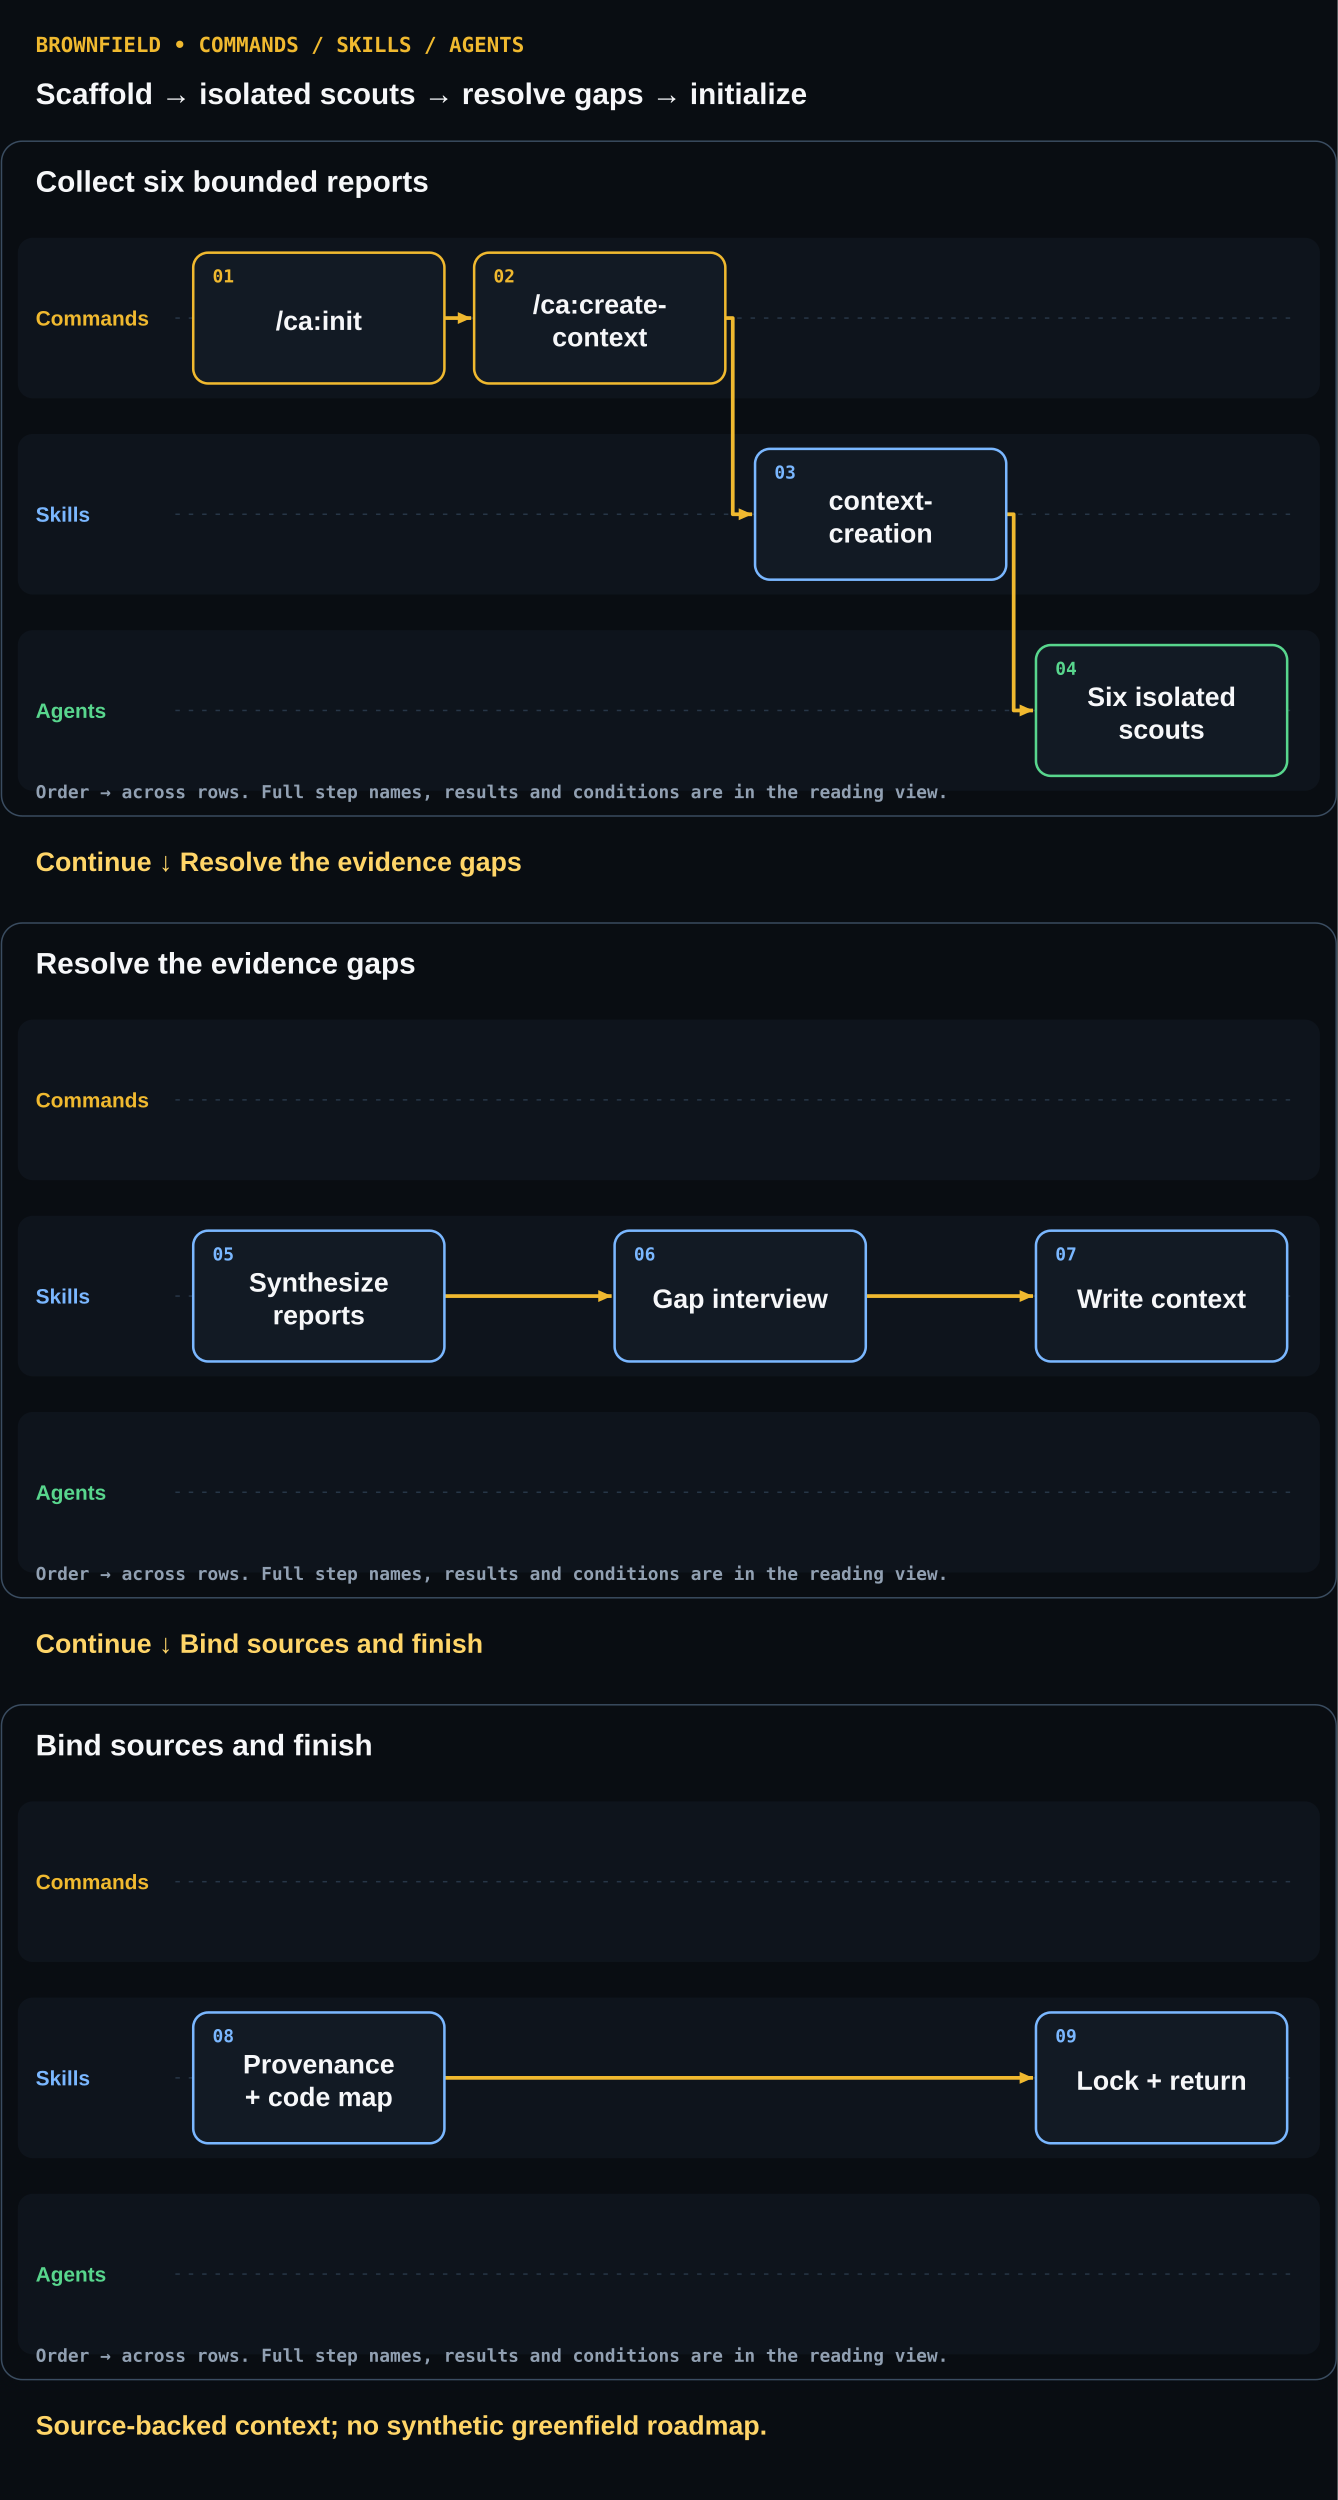
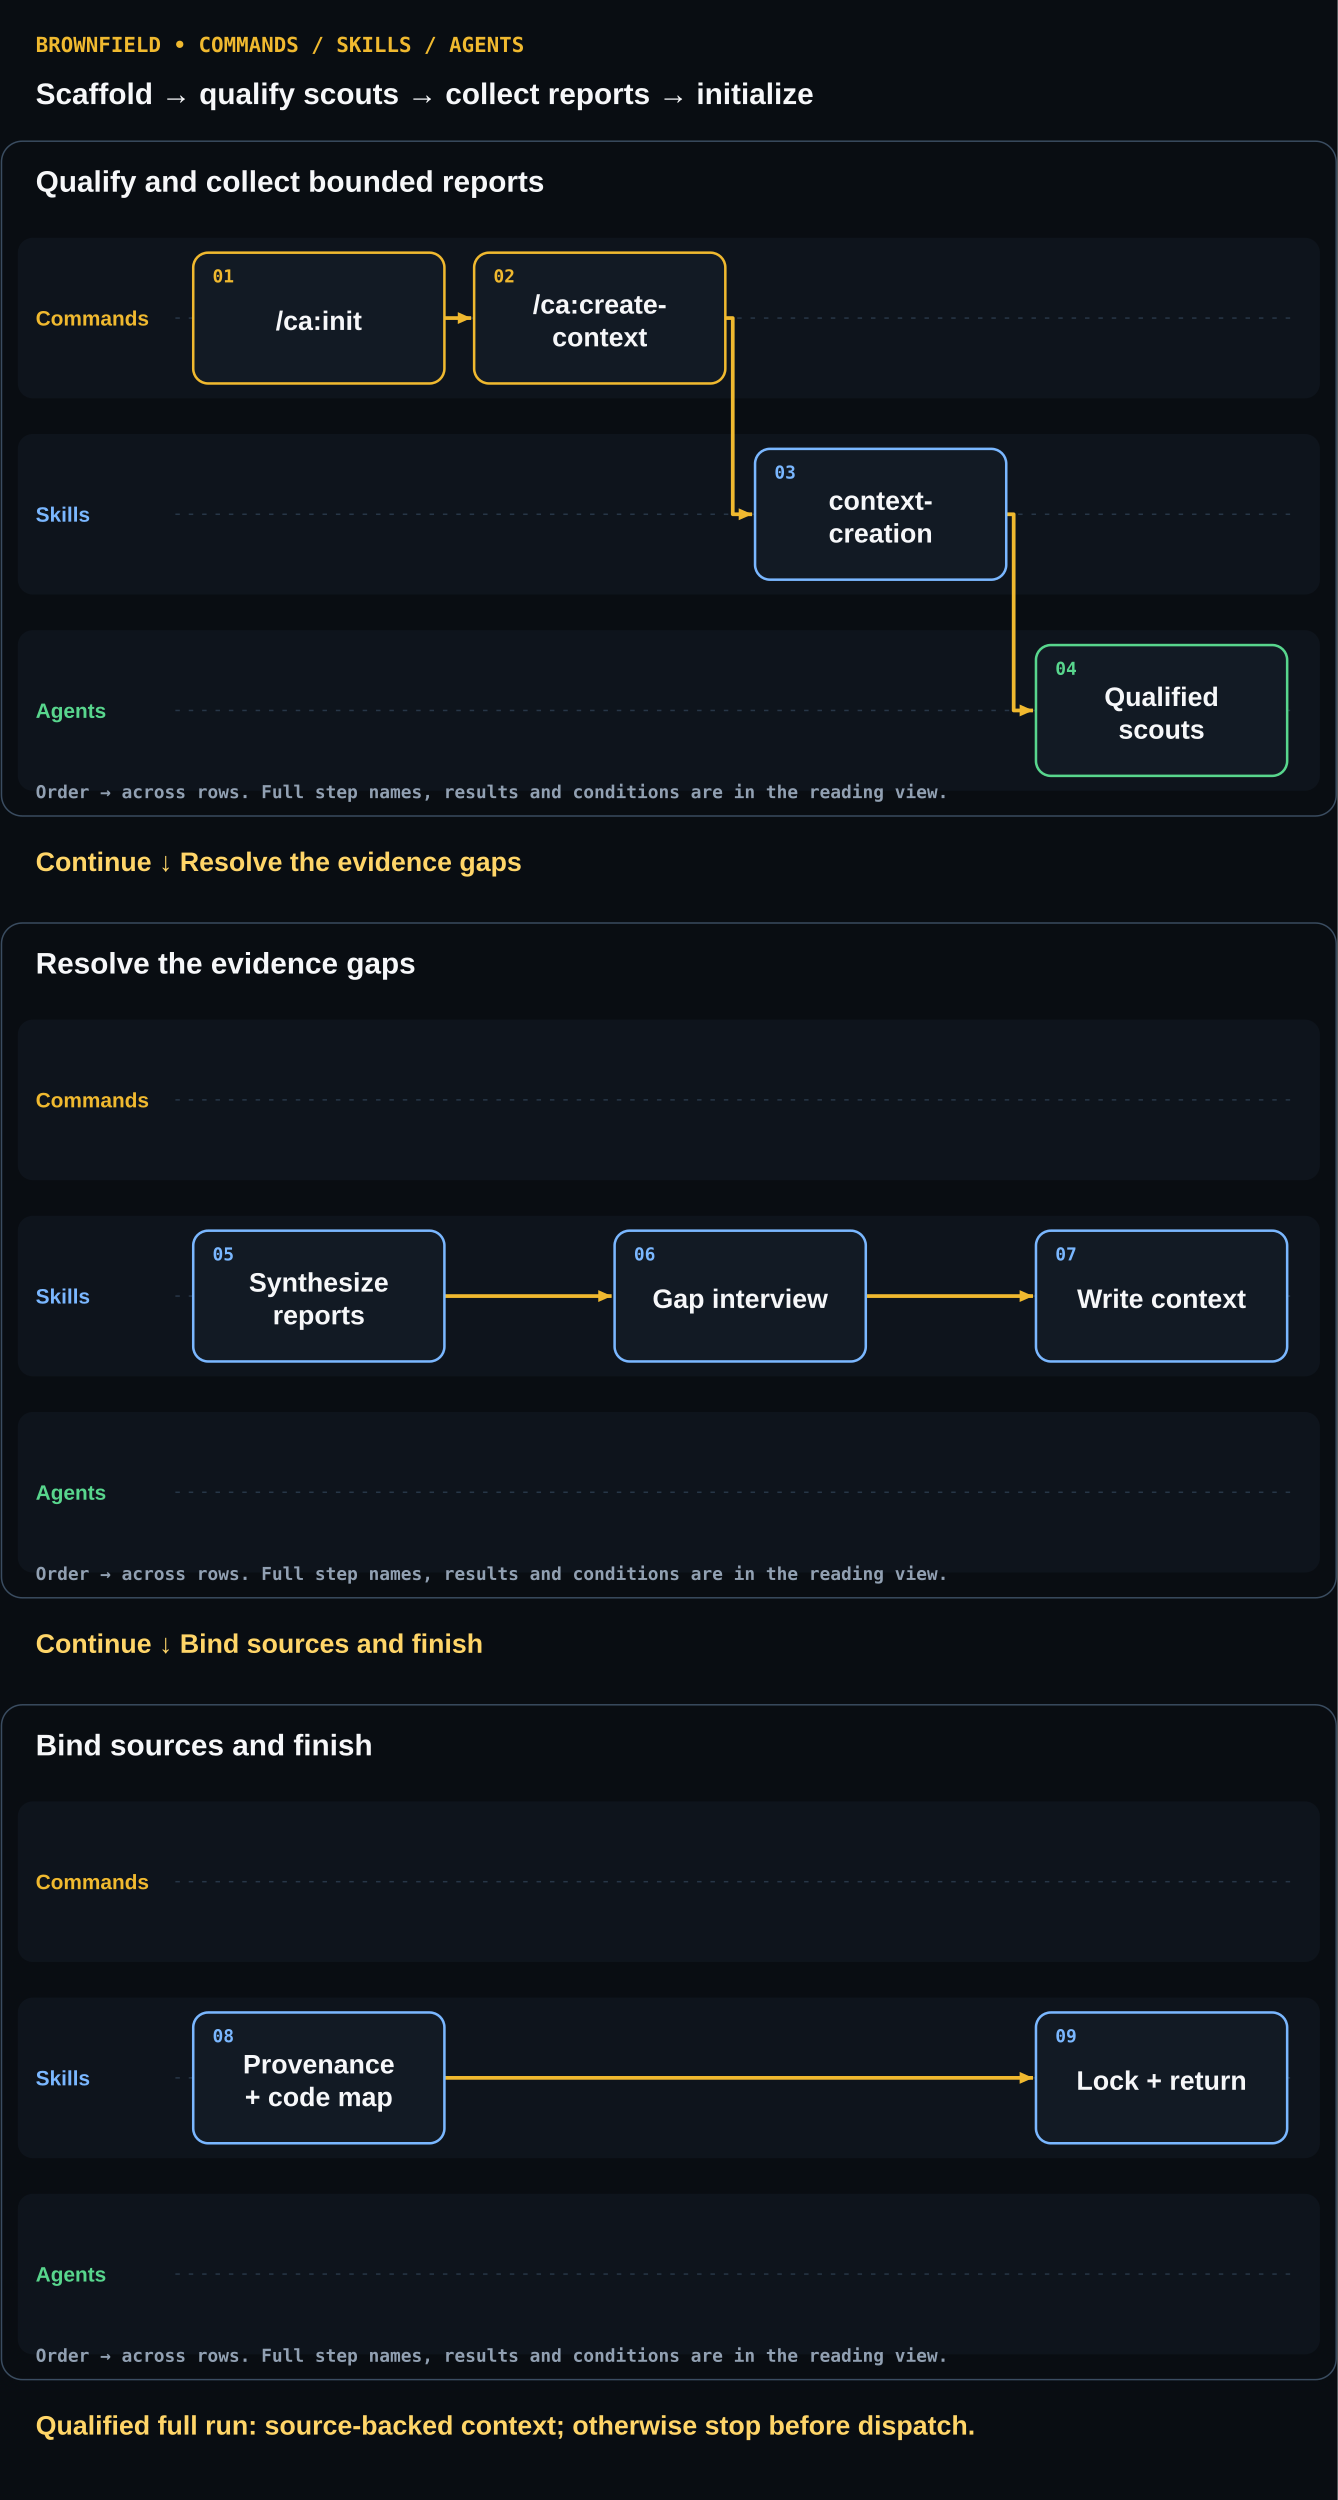
<svg xmlns="http://www.w3.org/2000/svg" viewBox="0 0 900 1682" role="img" data-diagram-system="ca-v2" data-execution-map="brownfield">
  <rect width="900" height="1682" fill="#090d12" />
  <text x="24" y="35" font-family="JetBrains Mono Variable, Consolas, Cascadia Mono, monospace" font-size="14" font-weight="600" fill="#f0b92f" text-anchor="start" data-max-width="852">BROWNFIELD • COMMANDS / SKILLS / AGENTS</text>
-   <text x="24" y="70" font-family="Manrope Variable, Segoe UI, Arial, sans-serif" font-size="20" font-weight="650" fill="#f6f7f9" text-anchor="start" data-max-width="852">Scaffold → isolated scouts → resolve gaps → initialize</text>
+   <text x="24" y="70" font-family="Manrope Variable, Segoe UI, Arial, sans-serif" font-size="20" font-weight="650" fill="#f6f7f9" text-anchor="start" data-max-width="852">Scaffold → qualify scouts → collect reports → initialize</text>
  <svg x="0" y="94" width="900" height="456" viewBox="0 0 900 456" role="img" data-diagram-system="ca-v2" data-execution-chapter="inspect-code">
    <defs>
      <marker id="asset-brownfield-inspect-code-arrow" markerUnits="userSpaceOnUse" viewBox="0 0 9 8" markerWidth="9" markerHeight="8" refX="9" refY="4" orient="auto">
        <path d="M0 0L9 4L0 8Z" fill="#f0b92f" />
      </marker>
    </defs>
    <rect x="1" y="1" width="898" height="454" rx="14" fill="#090d12" stroke="#3a4c60" />
-     <text x="24" y="35" font-family="Manrope Variable, Segoe UI, Arial, sans-serif" font-size="20" font-weight="650" fill="#f6f7f9" text-anchor="start" data-max-width="760">Collect six bounded reports</text>
+     <text x="24" y="35" font-family="Manrope Variable, Segoe UI, Arial, sans-serif" font-size="20" font-weight="650" fill="#f6f7f9" text-anchor="start" data-max-width="760">Qualify and collect bounded reports</text>
    <rect x="12" y="66" width="876" height="108" rx="10" fill="#0e141c" />
    <path d="M118 120H874" fill="none" stroke="#273647" stroke-dasharray="3 6" />
    <text x="24" y="125" font-family="Manrope Variable, Segoe UI, Arial, sans-serif" font-size="14" font-weight="650" fill="#f0b92f" text-anchor="start" data-max-width="91">Commands</text>
    <rect x="12" y="198" width="876" height="108" rx="10" fill="#0e141c" />
    <path d="M118 252H874" fill="none" stroke="#273647" stroke-dasharray="3 6" />
    <text x="24" y="257" font-family="Manrope Variable, Segoe UI, Arial, sans-serif" font-size="14" font-weight="650" fill="#7ab7ff" text-anchor="start" data-max-width="91">Skills</text>
    <rect x="12" y="330" width="876" height="108" rx="10" fill="#0e141c" />
    <path d="M118 384H874" fill="none" stroke="#273647" stroke-dasharray="3 6" />
    <text x="24" y="389" font-family="Manrope Variable, Segoe UI, Arial, sans-serif" font-size="14" font-weight="650" fill="#58d68d" text-anchor="start" data-max-width="91">Agents</text>
    <path data-map-edge="brown-init:brown-entry" data-relation="sequence" d="M299 120H304V120H317" fill="none" stroke="#f0b92f" stroke-width="2.5" stroke-linejoin="round" marker-end="url(#asset-brownfield-inspect-code-arrow)" />
    <path data-map-edge="brown-entry:brown-preflight" data-relation="sequence" d="M488 120H493V252H506" fill="none" stroke="#f0b92f" stroke-width="2.5" stroke-linejoin="round" marker-end="url(#asset-brownfield-inspect-code-arrow)" />
    <path data-map-edge="brown-preflight:brown-scouts" data-relation="dispatch" d="M677 252H682V384H695" fill="none" stroke="#f0b92f" stroke-width="2.5" stroke-linejoin="round" marker-end="url(#asset-brownfield-inspect-code-arrow)" />
    <g data-map-node="brown-init" data-role="command">
      <rect x="130" y="76" width="169" height="88" rx="10" fill="#121a24" stroke="#f0b92f" stroke-width="1.7" />
      <text x="143" y="96" font-family="JetBrains Mono Variable, Consolas, Cascadia Mono, monospace" font-size="12" font-weight="600" fill="#f0b92f" text-anchor="start" data-max-width="147" data-label-kind="annotation">01</text>
      <text x="214.5" y="128" font-family="Manrope Variable, Segoe UI, Arial, sans-serif" font-size="18" font-weight="650" fill="#f6f7f9" text-anchor="middle" data-max-width="153">/ca:init</text>
    </g>
    <g data-map-node="brown-entry" data-role="command">
      <rect x="319" y="76" width="169" height="88" rx="10" fill="#121a24" stroke="#f0b92f" stroke-width="1.7" />
      <text x="332" y="96" font-family="JetBrains Mono Variable, Consolas, Cascadia Mono, monospace" font-size="12" font-weight="600" fill="#f0b92f" text-anchor="start" data-max-width="147" data-label-kind="annotation">02</text>
      <text x="403.5" y="117" font-family="Manrope Variable, Segoe UI, Arial, sans-serif" font-size="18" font-weight="650" fill="#f6f7f9" text-anchor="middle" data-max-width="153">/ca:create-</text>
      <text x="403.5" y="139" font-family="Manrope Variable, Segoe UI, Arial, sans-serif" font-size="18" font-weight="650" fill="#f6f7f9" text-anchor="middle" data-max-width="153">context</text>
    </g>
    <g data-map-node="brown-preflight" data-role="skill">
      <rect x="508" y="208" width="169" height="88" rx="10" fill="#121a24" stroke="#7ab7ff" stroke-width="1.7" />
      <text x="521" y="228" font-family="JetBrains Mono Variable, Consolas, Cascadia Mono, monospace" font-size="12" font-weight="600" fill="#7ab7ff" text-anchor="start" data-max-width="147" data-label-kind="annotation">03</text>
      <text x="592.5" y="249" font-family="Manrope Variable, Segoe UI, Arial, sans-serif" font-size="18" font-weight="650" fill="#f6f7f9" text-anchor="middle" data-max-width="153">context-</text>
      <text x="592.5" y="271" font-family="Manrope Variable, Segoe UI, Arial, sans-serif" font-size="18" font-weight="650" fill="#f6f7f9" text-anchor="middle" data-max-width="153">creation</text>
    </g>
    <g data-map-node="brown-scouts" data-role="agent">
      <rect x="697" y="340" width="169" height="88" rx="10" fill="#121a24" stroke="#58d68d" stroke-width="1.7" />
      <text x="710" y="360" font-family="JetBrains Mono Variable, Consolas, Cascadia Mono, monospace" font-size="12" font-weight="600" fill="#58d68d" text-anchor="start" data-max-width="147" data-label-kind="annotation">04</text>
-       <text x="781.5" y="381" font-family="Manrope Variable, Segoe UI, Arial, sans-serif" font-size="18" font-weight="650" fill="#f6f7f9" text-anchor="middle" data-max-width="153">Six isolated</text>
+       <text x="781.5" y="381" font-family="Manrope Variable, Segoe UI, Arial, sans-serif" font-size="18" font-weight="650" fill="#f6f7f9" text-anchor="middle" data-max-width="153">Qualified</text>
      <text x="781.5" y="403" font-family="Manrope Variable, Segoe UI, Arial, sans-serif" font-size="18" font-weight="650" fill="#f6f7f9" text-anchor="middle" data-max-width="153">scouts</text>
    </g>
    <text x="24" y="443" font-family="JetBrains Mono Variable, Consolas, Cascadia Mono, monospace" font-size="12" font-weight="600" fill="#91a0b2" text-anchor="start" data-max-width="852" data-label-kind="annotation">Order → across rows. Full step names, results and conditions are in the reading view.</text>
  </svg>
  <text x="24" y="586" font-family="Manrope Variable, Segoe UI, Arial, sans-serif" font-size="18" font-weight="650" fill="#ffd568" text-anchor="start" data-max-width="852">Continue ↓ Resolve the evidence gaps</text>
  <svg x="0" y="620" width="900" height="456" viewBox="0 0 900 456" role="img" data-diagram-system="ca-v2" data-execution-chapter="synthesize-context">
    <defs>
      <marker id="asset-brownfield-synthesize-context-arrow" markerUnits="userSpaceOnUse" viewBox="0 0 9 8" markerWidth="9" markerHeight="8" refX="9" refY="4" orient="auto">
        <path d="M0 0L9 4L0 8Z" fill="#f0b92f" />
      </marker>
    </defs>
    <rect x="1" y="1" width="898" height="454" rx="14" fill="#090d12" stroke="#3a4c60" />
    <text x="24" y="35" font-family="Manrope Variable, Segoe UI, Arial, sans-serif" font-size="20" font-weight="650" fill="#f6f7f9" text-anchor="start" data-max-width="760">Resolve the evidence gaps</text>
    <rect x="12" y="66" width="876" height="108" rx="10" fill="#0e141c" />
    <path d="M118 120H874" fill="none" stroke="#273647" stroke-dasharray="3 6" />
    <text x="24" y="125" font-family="Manrope Variable, Segoe UI, Arial, sans-serif" font-size="14" font-weight="650" fill="#f0b92f" text-anchor="start" data-max-width="91">Commands</text>
    <rect x="12" y="198" width="876" height="108" rx="10" fill="#0e141c" />
    <path d="M118 252H874" fill="none" stroke="#273647" stroke-dasharray="3 6" />
    <text x="24" y="257" font-family="Manrope Variable, Segoe UI, Arial, sans-serif" font-size="14" font-weight="650" fill="#7ab7ff" text-anchor="start" data-max-width="91">Skills</text>
    <rect x="12" y="330" width="876" height="108" rx="10" fill="#0e141c" />
    <path d="M118 384H874" fill="none" stroke="#273647" stroke-dasharray="3 6" />
    <text x="24" y="389" font-family="Manrope Variable, Segoe UI, Arial, sans-serif" font-size="14" font-weight="650" fill="#58d68d" text-anchor="start" data-max-width="91">Agents</text>
    <path data-map-edge="brown-synthesis:brown-gaps" data-relation="return" d="M299 252H398.5V252H411.5" fill="none" stroke="#f0b92f" stroke-width="2.5" stroke-linejoin="round" marker-end="url(#asset-brownfield-synthesize-context-arrow)" />
    <path data-map-edge="brown-gaps:brown-write" data-relation="sequence" d="M582.5 252H682V252H695" fill="none" stroke="#f0b92f" stroke-width="2.5" stroke-linejoin="round" marker-end="url(#asset-brownfield-synthesize-context-arrow)" />
    <g data-map-node="brown-synthesis" data-role="skill">
      <rect x="130" y="208" width="169" height="88" rx="10" fill="#121a24" stroke="#7ab7ff" stroke-width="1.7" />
      <text x="143" y="228" font-family="JetBrains Mono Variable, Consolas, Cascadia Mono, monospace" font-size="12" font-weight="600" fill="#7ab7ff" text-anchor="start" data-max-width="147" data-label-kind="annotation">05</text>
      <text x="214.5" y="249" font-family="Manrope Variable, Segoe UI, Arial, sans-serif" font-size="18" font-weight="650" fill="#f6f7f9" text-anchor="middle" data-max-width="153">Synthesize</text>
      <text x="214.5" y="271" font-family="Manrope Variable, Segoe UI, Arial, sans-serif" font-size="18" font-weight="650" fill="#f6f7f9" text-anchor="middle" data-max-width="153">reports</text>
    </g>
    <g data-map-node="brown-gaps" data-role="skill">
      <rect x="413.5" y="208" width="169" height="88" rx="10" fill="#121a24" stroke="#7ab7ff" stroke-width="1.7" />
      <text x="426.5" y="228" font-family="JetBrains Mono Variable, Consolas, Cascadia Mono, monospace" font-size="12" font-weight="600" fill="#7ab7ff" text-anchor="start" data-max-width="147" data-label-kind="annotation">06</text>
      <text x="498" y="260" font-family="Manrope Variable, Segoe UI, Arial, sans-serif" font-size="18" font-weight="650" fill="#f6f7f9" text-anchor="middle" data-max-width="153">Gap interview</text>
    </g>
    <g data-map-node="brown-write" data-role="skill">
      <rect x="697" y="208" width="169" height="88" rx="10" fill="#121a24" stroke="#7ab7ff" stroke-width="1.7" />
      <text x="710" y="228" font-family="JetBrains Mono Variable, Consolas, Cascadia Mono, monospace" font-size="12" font-weight="600" fill="#7ab7ff" text-anchor="start" data-max-width="147" data-label-kind="annotation">07</text>
      <text x="781.5" y="260" font-family="Manrope Variable, Segoe UI, Arial, sans-serif" font-size="18" font-weight="650" fill="#f6f7f9" text-anchor="middle" data-max-width="153">Write context</text>
    </g>
    <text x="24" y="443" font-family="JetBrains Mono Variable, Consolas, Cascadia Mono, monospace" font-size="12" font-weight="600" fill="#91a0b2" text-anchor="start" data-max-width="852" data-label-kind="annotation">Order → across rows. Full step names, results and conditions are in the reading view.</text>
  </svg>
  <text x="24" y="1112" font-family="Manrope Variable, Segoe UI, Arial, sans-serif" font-size="18" font-weight="650" fill="#ffd568" text-anchor="start" data-max-width="852">Continue ↓ Bind sources and finish</text>
  <svg x="0" y="1146" width="900" height="456" viewBox="0 0 900 456" role="img" data-diagram-system="ca-v2" data-execution-chapter="lock-brownfield">
    <defs>
      <marker id="asset-brownfield-lock-brownfield-arrow" markerUnits="userSpaceOnUse" viewBox="0 0 9 8" markerWidth="9" markerHeight="8" refX="9" refY="4" orient="auto">
        <path d="M0 0L9 4L0 8Z" fill="#f0b92f" />
      </marker>
    </defs>
    <rect x="1" y="1" width="898" height="454" rx="14" fill="#090d12" stroke="#3a4c60" />
    <text x="24" y="35" font-family="Manrope Variable, Segoe UI, Arial, sans-serif" font-size="20" font-weight="650" fill="#f6f7f9" text-anchor="start" data-max-width="760">Bind sources and finish</text>
    <rect x="12" y="66" width="876" height="108" rx="10" fill="#0e141c" />
    <path d="M118 120H874" fill="none" stroke="#273647" stroke-dasharray="3 6" />
    <text x="24" y="125" font-family="Manrope Variable, Segoe UI, Arial, sans-serif" font-size="14" font-weight="650" fill="#f0b92f" text-anchor="start" data-max-width="91">Commands</text>
    <rect x="12" y="198" width="876" height="108" rx="10" fill="#0e141c" />
    <path d="M118 252H874" fill="none" stroke="#273647" stroke-dasharray="3 6" />
    <text x="24" y="257" font-family="Manrope Variable, Segoe UI, Arial, sans-serif" font-size="14" font-weight="650" fill="#7ab7ff" text-anchor="start" data-max-width="91">Skills</text>
    <rect x="12" y="330" width="876" height="108" rx="10" fill="#0e141c" />
    <path d="M118 384H874" fill="none" stroke="#273647" stroke-dasharray="3 6" />
    <text x="24" y="389" font-family="Manrope Variable, Segoe UI, Arial, sans-serif" font-size="14" font-weight="650" fill="#58d68d" text-anchor="start" data-max-width="91">Agents</text>
    <path data-map-edge="brown-provenance:brown-lock" data-relation="sequence" d="M299 252H682V252H695" fill="none" stroke="#f0b92f" stroke-width="2.5" stroke-linejoin="round" marker-end="url(#asset-brownfield-lock-brownfield-arrow)" />
    <g data-map-node="brown-provenance" data-role="skill">
      <rect x="130" y="208" width="169" height="88" rx="10" fill="#121a24" stroke="#7ab7ff" stroke-width="1.7" />
      <text x="143" y="228" font-family="JetBrains Mono Variable, Consolas, Cascadia Mono, monospace" font-size="12" font-weight="600" fill="#7ab7ff" text-anchor="start" data-max-width="147" data-label-kind="annotation">08</text>
      <text x="214.5" y="249" font-family="Manrope Variable, Segoe UI, Arial, sans-serif" font-size="18" font-weight="650" fill="#f6f7f9" text-anchor="middle" data-max-width="153">Provenance</text>
      <text x="214.5" y="271" font-family="Manrope Variable, Segoe UI, Arial, sans-serif" font-size="18" font-weight="650" fill="#f6f7f9" text-anchor="middle" data-max-width="153">+ code map</text>
    </g>
    <g data-map-node="brown-lock" data-role="skill">
      <rect x="697" y="208" width="169" height="88" rx="10" fill="#121a24" stroke="#7ab7ff" stroke-width="1.7" />
      <text x="710" y="228" font-family="JetBrains Mono Variable, Consolas, Cascadia Mono, monospace" font-size="12" font-weight="600" fill="#7ab7ff" text-anchor="start" data-max-width="147" data-label-kind="annotation">09</text>
      <text x="781.5" y="260" font-family="Manrope Variable, Segoe UI, Arial, sans-serif" font-size="18" font-weight="650" fill="#f6f7f9" text-anchor="middle" data-max-width="153">Lock + return</text>
    </g>
    <text x="24" y="443" font-family="JetBrains Mono Variable, Consolas, Cascadia Mono, monospace" font-size="12" font-weight="600" fill="#91a0b2" text-anchor="start" data-max-width="852" data-label-kind="annotation">Order → across rows. Full step names, results and conditions are in the reading view.</text>
  </svg>
-   <text x="24" y="1638" font-family="Manrope Variable, Segoe UI, Arial, sans-serif" font-size="18" font-weight="650" fill="#ffd568" text-anchor="start" data-max-width="852">Source-backed context; no synthetic greenfield roadmap.</text>
+   <text x="24" y="1638" font-family="Manrope Variable, Segoe UI, Arial, sans-serif" font-size="18" font-weight="650" fill="#ffd568" text-anchor="start" data-max-width="852">Qualified full run: source-backed context; otherwise stop before dispatch.</text>
</svg>
